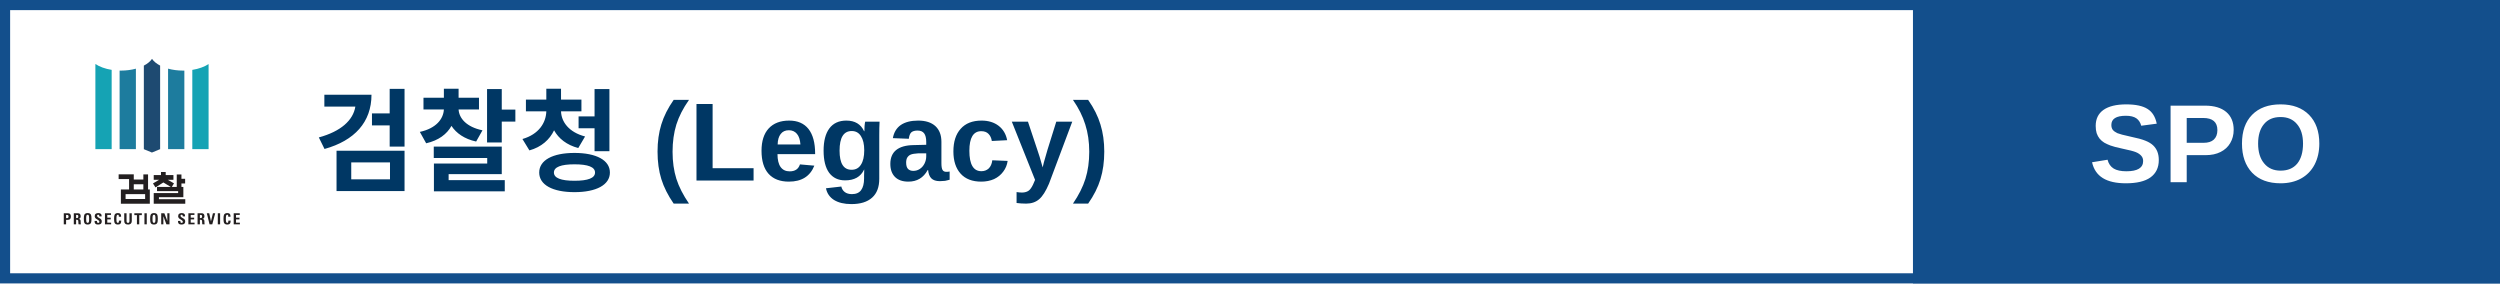
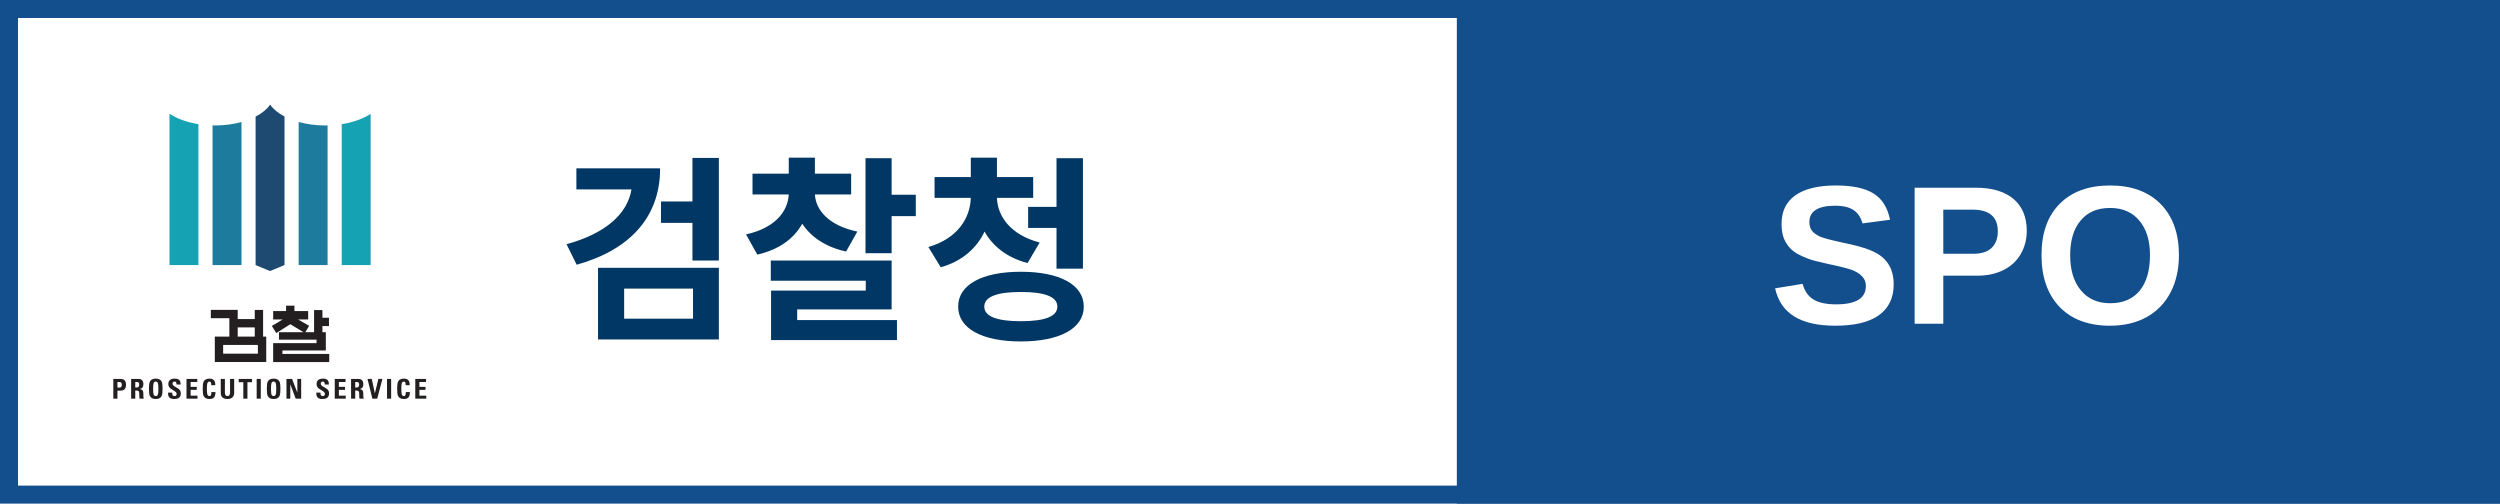
- <svg xmlns="http://www.w3.org/2000/svg" width="247.0" height="28" viewBox="0 0 247.0 28" role="img" aria-label="검찰청 (Legacy) SPO">
+ <svg xmlns="http://www.w3.org/2000/svg" width="139.0" height="28" viewBox="0 0 139.0 28" role="img" aria-label="검찰청 SPO">
  <defs>
    <clipPath id="badge-shape">
-       <rect width="247.0" height="28" rx="0" />
+       <rect width="139.0" height="28" rx="0" />
    </clipPath>
  </defs>
  <g clip-path="url(#badge-shape)">
-     <rect width="247.0" height="28" rx="0" fill="#ffffff" />
-     <path d="M189.0 0h58v28h-58z" fill="#134f8c" />
+     <rect width="139.0" height="28" rx="0" fill="#ffffff" />
+     <path d="M81.0 0h58v28h-58z" fill="#134f8c" />
  </g>
-   <rect x="0.5" y="0.5" width="246.0" height="27" rx="0" fill="none" stroke="#134f8c" />
+   <rect x="0.5" y="0.5" width="138.0" height="27" rx="0" fill="none" stroke="#134f8c" />
  <g transform="translate(6.000 5.000) scale(0.06)">
    <path d="M958.823 448.355v143.184h29.407V437.851c-7.535 4.953-17.738 8.66-29.407 10.504" style="fill:#15a3b4;fill-rule:nonzero;stroke:none" transform="translate(-657.5 -377.028)scale(.9117)" />
    <path d="M942.128 449.649c-9.748 0-18.942-1.275-27.07-3.52v145.41h29.41V449.61c-.78.02-1.556.039-2.34.039" style="fill:#1d7c9e;fill-rule:nonzero;stroke:none" transform="translate(-657.5 -377.028)scale(.9117)" />
    <path d="M783.77 437.732v153.807h29.405V448.326c-11.685-1.863-21.892-5.608-29.406-10.594" style="fill:#15a3b4;fill-rule:nonzero;stroke:none" transform="translate(-657.5 -377.028)scale(.9117)" />
    <path d="M886.068 428.452c-3.173 4.67-8.262 8.836-14.77 12.208v150.927l14.613 6.057 14.788-6.105V440.573c-6.428-3.357-11.482-7.489-14.631-12.121" style="fill:#1e4a71;fill-rule:nonzero;stroke:none" transform="translate(-657.5 -377.028)scale(.9117)" />
    <path d="M830.044 449.649c-.842 0-1.683-.02-2.514-.039V591.54h29.408V446.172c-8.087 2.21-17.217 3.477-26.894 3.477" style="fill:#1d7c9e;fill-rule:nonzero;stroke:none" transform="translate(-657.5 -377.028)scale(.9117)" />
    <path d="M878.91 637.158h-8.48v9.28H853.11v-9.372h-27.326v8.493h18.832l.02 18.723h-14.808v25.807H882.1v-25.807h-3.19zm-25.8 17.768h17.321v9.356H853.11zm-14.798 26.675v-8.85h35.307v8.85zM898.562 681.888v-3.563h44.097v-18.528h-3.443v-6.238h6.649v-8.486h-6.65v-7.8h-8.483v22.524h-8.911l3.907-6.49-11.31-6.468h10.325v-8.493h-13.976v-5.5h-8.493v5.5H889.14v8.493h9.726l-11.063 6.62 4.522 7.199 14.239-8.97 13.45 8.11h-24.95v7.553h38.17v3.528H889.14v19.268h56.989v-8.259zM726.67 727.37v-20.06h7.553q5.337 0 5.335 6.001 0 5.89-5.584 5.89h-3.111v8.168zm4.194-16.975v5.724h2.332q.918 0 1.527-.862.586-.778.585-1.833.001-3.03-2.333-3.029zM748.975 719.062v8.307h-4.196V707.31h7.752q2.197 0 3.444 1.369 1.252 1.369 1.252 3.91 0 4.331-3.723 4.944 3.641.445 3.64 3.946 0 4.89.472 5.89h-4.112q-.36-.778-.416-1.918-.027-.221-.028-1.971 0-2.418-.277-3.112c-.39-.871-1.295-1.306-2.724-1.306zm0-8.668v5.585h1.86q1.14-.001 1.696-1.001.446-.779.446-1.945-.001-2.639-2.141-2.639zM769.813 727.701q-4.612.001-6.055-3.223-.863-1.915-.862-7.138-.001-5.252.862-7.168 1.442-3.195 6.055-3.196 4.612.001 6.057 3.196.859 1.916.86 7.168-.001 5.223-.86 7.138-1.445 3.224-6.057 3.223m0-3q1.668 0 2.223-1.748.443-1.447.443-5.613 0-4.168-.443-5.613-.555-1.75-2.223-1.75-1.666 0-2.224 1.75-.445 1.444-.445 5.613.001 4.166.445 5.613.558 1.748 2.224 1.748M795.289 721.895q-.001 3.475-2.306 4.862-1.613.945-4.694.944-5.974 0-5.974-5.668.001-.414.026-.859h4.197q.001 1.806.333 2.472.5 1.055 2.056 1.055 2.11.002 2.111-2.278.001-1.443-2.194-2.833-3.947-2.472-4.057-2.585-2.195-1.832-2.195-4.388 0-5.64 6.614-5.64 6.222 0 5.834 6.028h-4.085q0-3.028-1.945-3.027-2.167 0-2.167 2.138 0 1.53 2.195 2.832 3.917 2.337 4.056 2.447 2.195 1.807 2.195 4.5M812.236 727.37h-11.17v-20.06h10.948v3.084h-6.75v4.945h6.221v3.084h-6.222v5.861h6.973zM824.462 727.701q-4.614.001-6.06-3.223-.86-1.915-.86-7.138 0-5.252.86-7.168 1.446-3.195 6.06-3.196 6.08.001 5.832 6.667h-4.113q0-2-.386-2.833-.39-.832-1.333-.832-1.67 0-2.224 1.749-.446 1.444-.445 5.613-.001 4.166.445 5.613.555 1.748 2.224 1.748 1.247 0 1.664-1.444.166-.639.252-2.64h4.14q.001 3.89-1.557 5.557-1.417 1.527-4.499 1.527M845.323 707.31h4.197v14.223q.001 2.586-1.474 4.195-1.804 1.974-5.334 1.973-3.388 0-5.14-1.666-1.694-1.583-1.695-4.502V707.31h4.197v13.947q0 3.445 2.583 3.444 2.667 0 2.666-3.444zM854.132 707.31h13.53v3.334h-4.67v16.725H858.8v-16.725h-4.668zM876.58 727.37h-4.196v-20.06h4.196zM889.608 727.701q-4.611.001-6.055-3.223-.862-1.915-.862-7.138 0-5.252.862-7.168 1.443-3.195 6.055-3.196 4.613.001 6.057 3.196.86 1.916.86 7.168 0 5.223-.86 7.138-1.444 3.224-6.057 3.223m0-3q1.668 0 2.224-1.748.443-1.447.443-5.613 0-4.168-.443-5.613-.556-1.75-2.224-1.75c-1.11 0-1.855.584-2.22 1.75q-.448 1.444-.446 5.613-.002 4.166.445 5.613c.366 1.165 1.111 1.748 2.22 1.748M906.556 727.37h-3.892v-20.06h5.699l5.36 13.89v-13.89h3.888v20.06h-5.555l-5.5-14.67zM945.965 721.895q-.001 3.475-2.305 4.862-1.612.945-4.694.944-5.976 0-5.976-5.668 0-.414.03-.859h4.195q-.001 1.806.332 2.472.5 1.055 2.057 1.055 2.111.002 2.11-2.278 0-1.443-2.195-2.833-3.946-2.472-4.056-2.585-2.194-1.832-2.193-4.388-.001-5.64 6.611-5.64 6.224 0 5.835 6.028h-4.084q-.001-3.028-1.945-3.027-2.168 0-2.167 2.138-.001 1.53 2.194 2.832 3.918 2.337 4.055 2.447 2.196 1.807 2.196 4.5M962.912 727.37h-11.167v-20.06h10.944v3.084h-6.75v4.945h6.222v3.084h-6.223v5.861h6.974zM972.525 719.062v8.307h-4.195V707.31h7.75q2.195 0 3.447 1.369c.831.913 1.251 2.215 1.251 3.91q0 4.331-3.725 4.944 3.641.445 3.64 3.946.001 4.89.471 5.89h-4.111q-.36-.778-.416-1.918-.029-.221-.027-1.971 0-2.418-.279-3.112-.583-1.306-2.723-1.306zm0-8.668v5.585h1.862q1.135-.001 1.693-1.001.447-.779.448-1.945-.001-2.639-2.141-2.639zM989.973 727.37l-4.947-20.06h4.362l3.112 14.585h.056l3.5-14.585h4.139l-5.307 20.06zM1009.06 727.37h-4.196v-20.06h4.197zM1022.088 727.701q-4.612.001-6.057-3.223-.862-1.915-.862-7.138 0-5.252.862-7.168 1.445-3.195 6.057-3.196 6.084.001 5.833 6.667h-4.113c0-1.334-.126-2.276-.387-2.833q-.39-.832-1.333-.832c-1.11 0-1.853.583-2.22 1.749q-.449 1.444-.448 5.613 0 4.166.448 5.613c.367 1.165 1.11 1.748 2.22 1.748q1.249 0 1.665-1.444.17-.639.252-2.64h4.138c0 2.593-.515 4.446-1.555 5.557q-1.417 1.527-4.5 1.527M1044.76 727.37h-11.17v-20.06h10.947v3.084h-6.752v4.945h6.22v3.084h-6.22v5.861h6.974z" style="fill:#231f20;fill-rule:nonzero;stroke:none" transform="translate(-657.5 -377.028)scale(.9117)" />
  </g>
-   <text x="31.0" y="18" fill="#003764" font-family="-apple-system, BlinkMacSystemFont, 'Segoe UI', 'Noto Sans KR', 'Malgun Gothic', Arial, sans-serif" font-size="11" font-weight="600">검찰청 (Legacy)</text>
-   <text x="218" y="18" fill="#ffffff" text-anchor="middle" font-family="Arial, Helvetica, sans-serif" font-size="11" font-weight="700">SPO</text>
+   <text x="31.0" y="18" fill="#003764" font-family="-apple-system, BlinkMacSystemFont, 'Segoe UI', 'Noto Sans KR', 'Malgun Gothic', Arial, sans-serif" font-size="11" font-weight="600">검찰청</text>
+   <text x="110" y="18" fill="#ffffff" text-anchor="middle" font-family="Arial, Helvetica, sans-serif" font-size="11" font-weight="700">SPO</text>
</svg>
